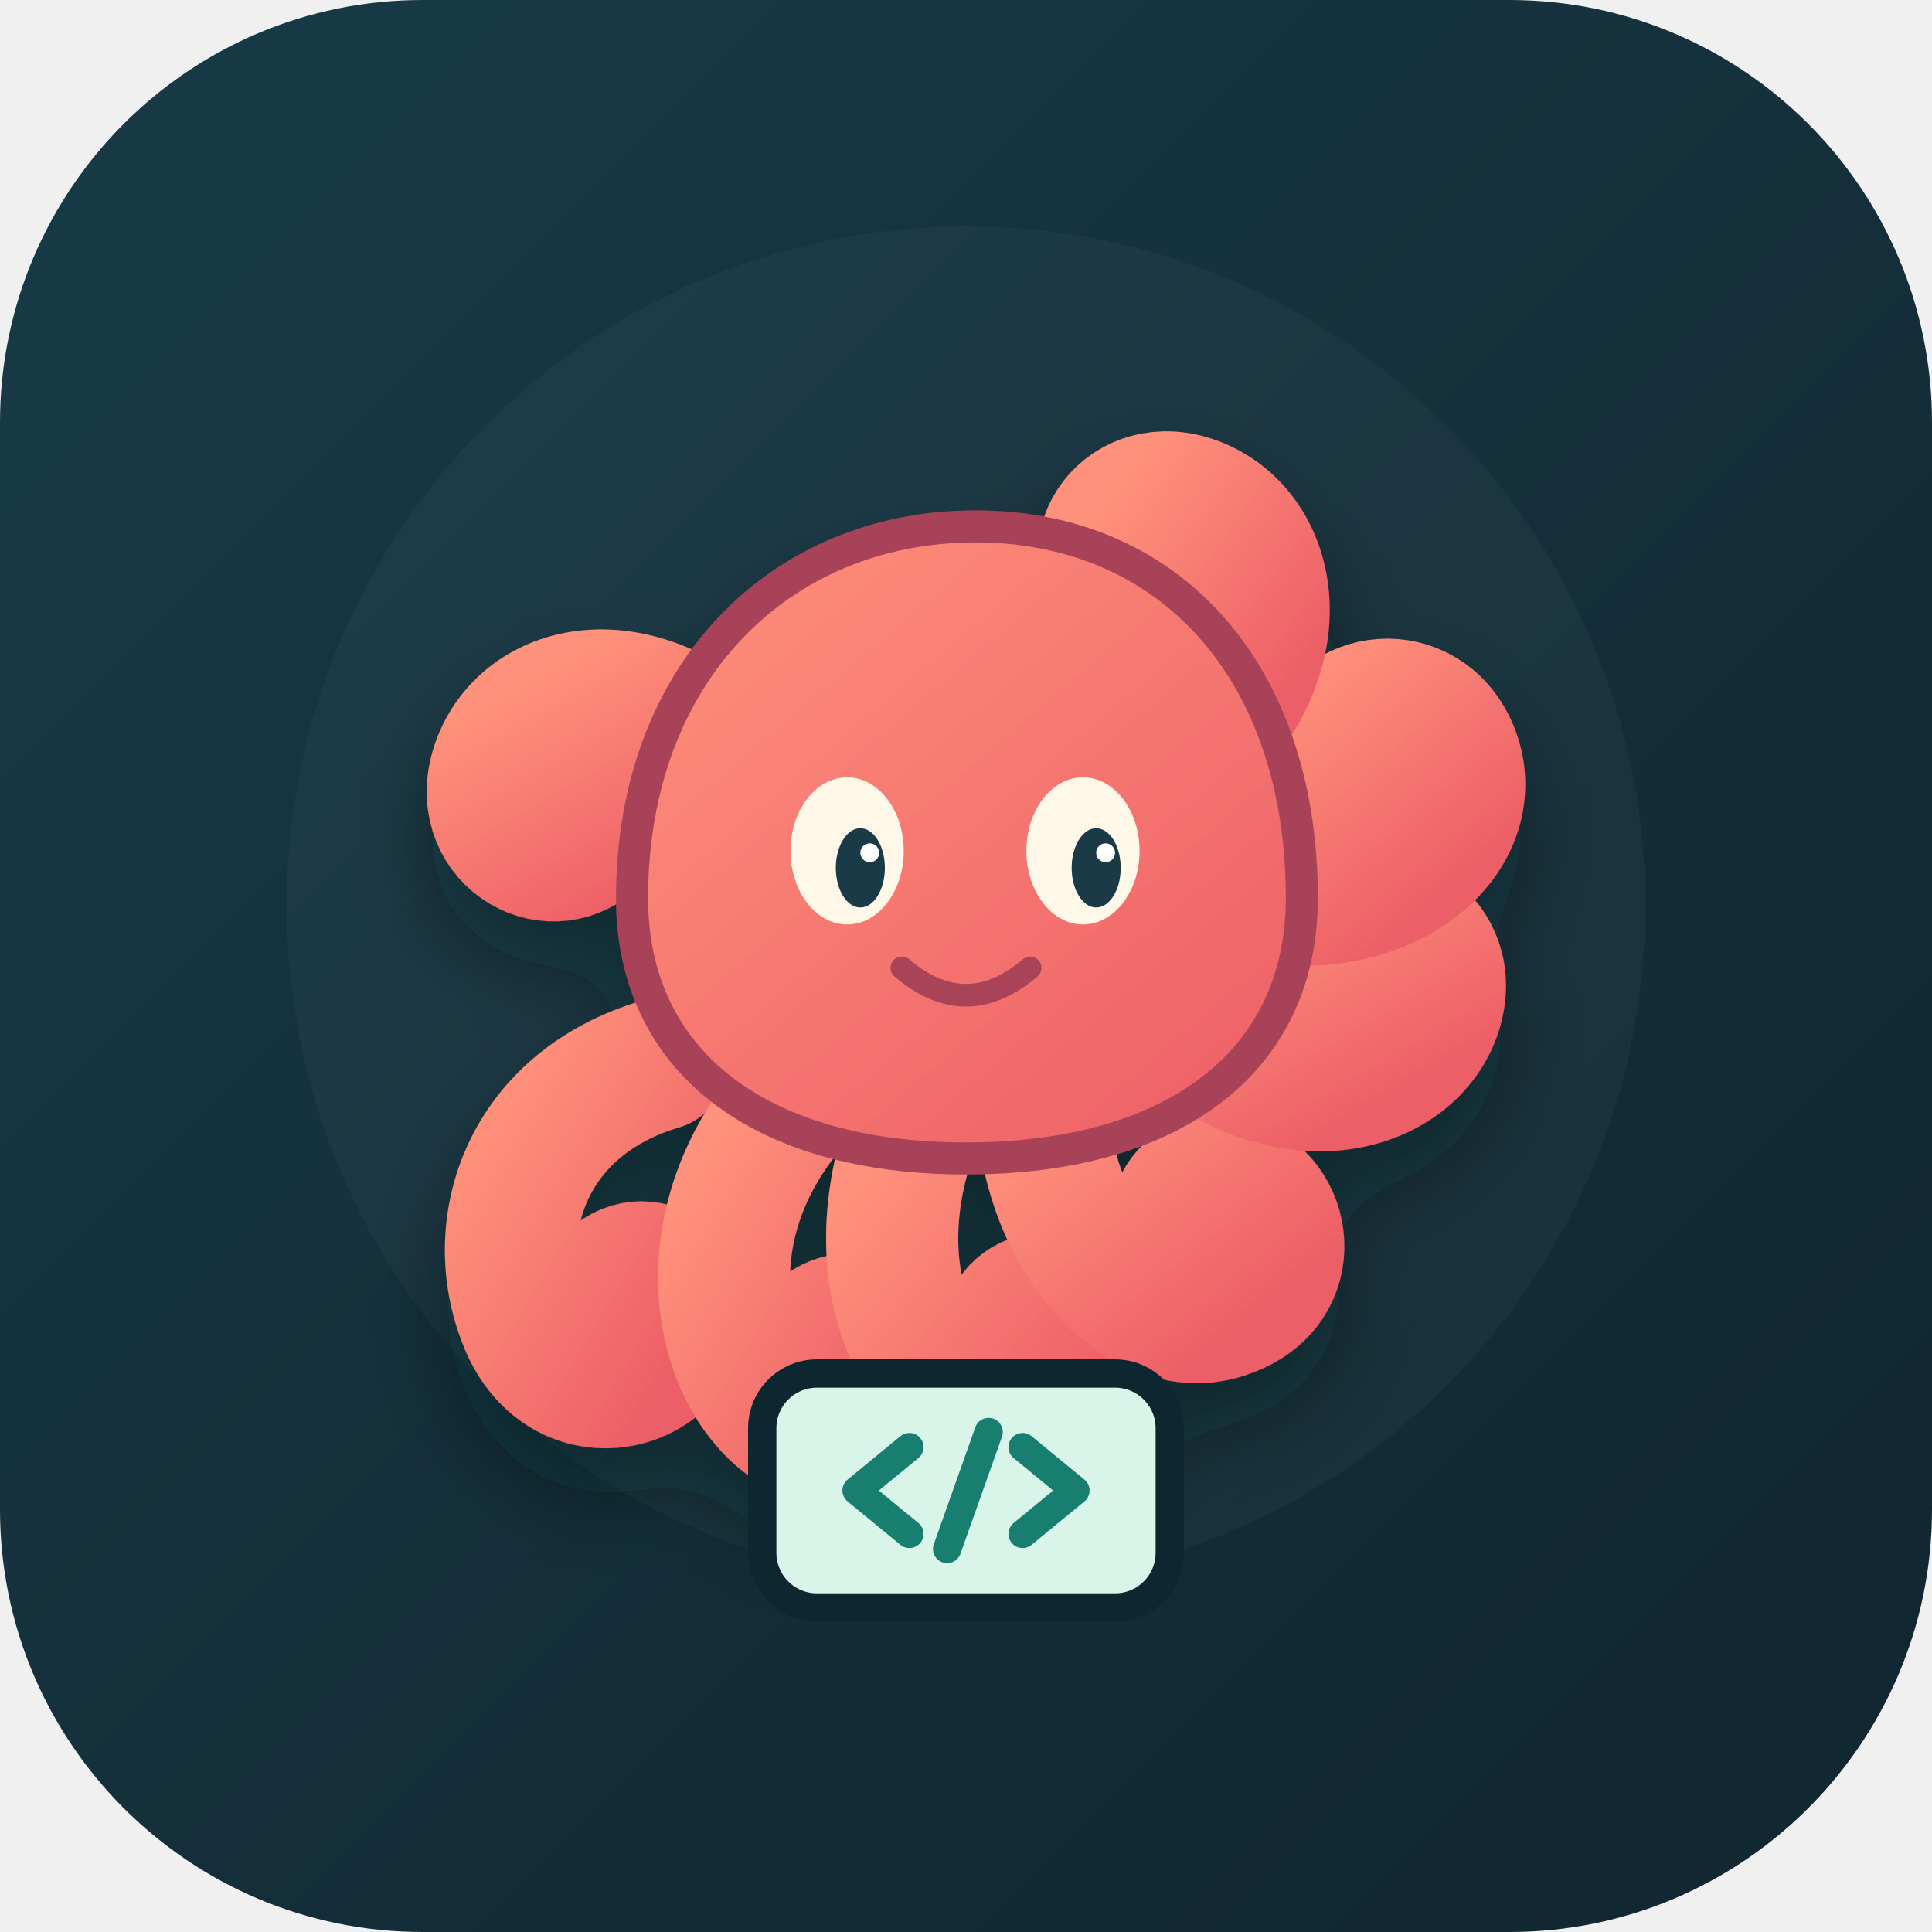
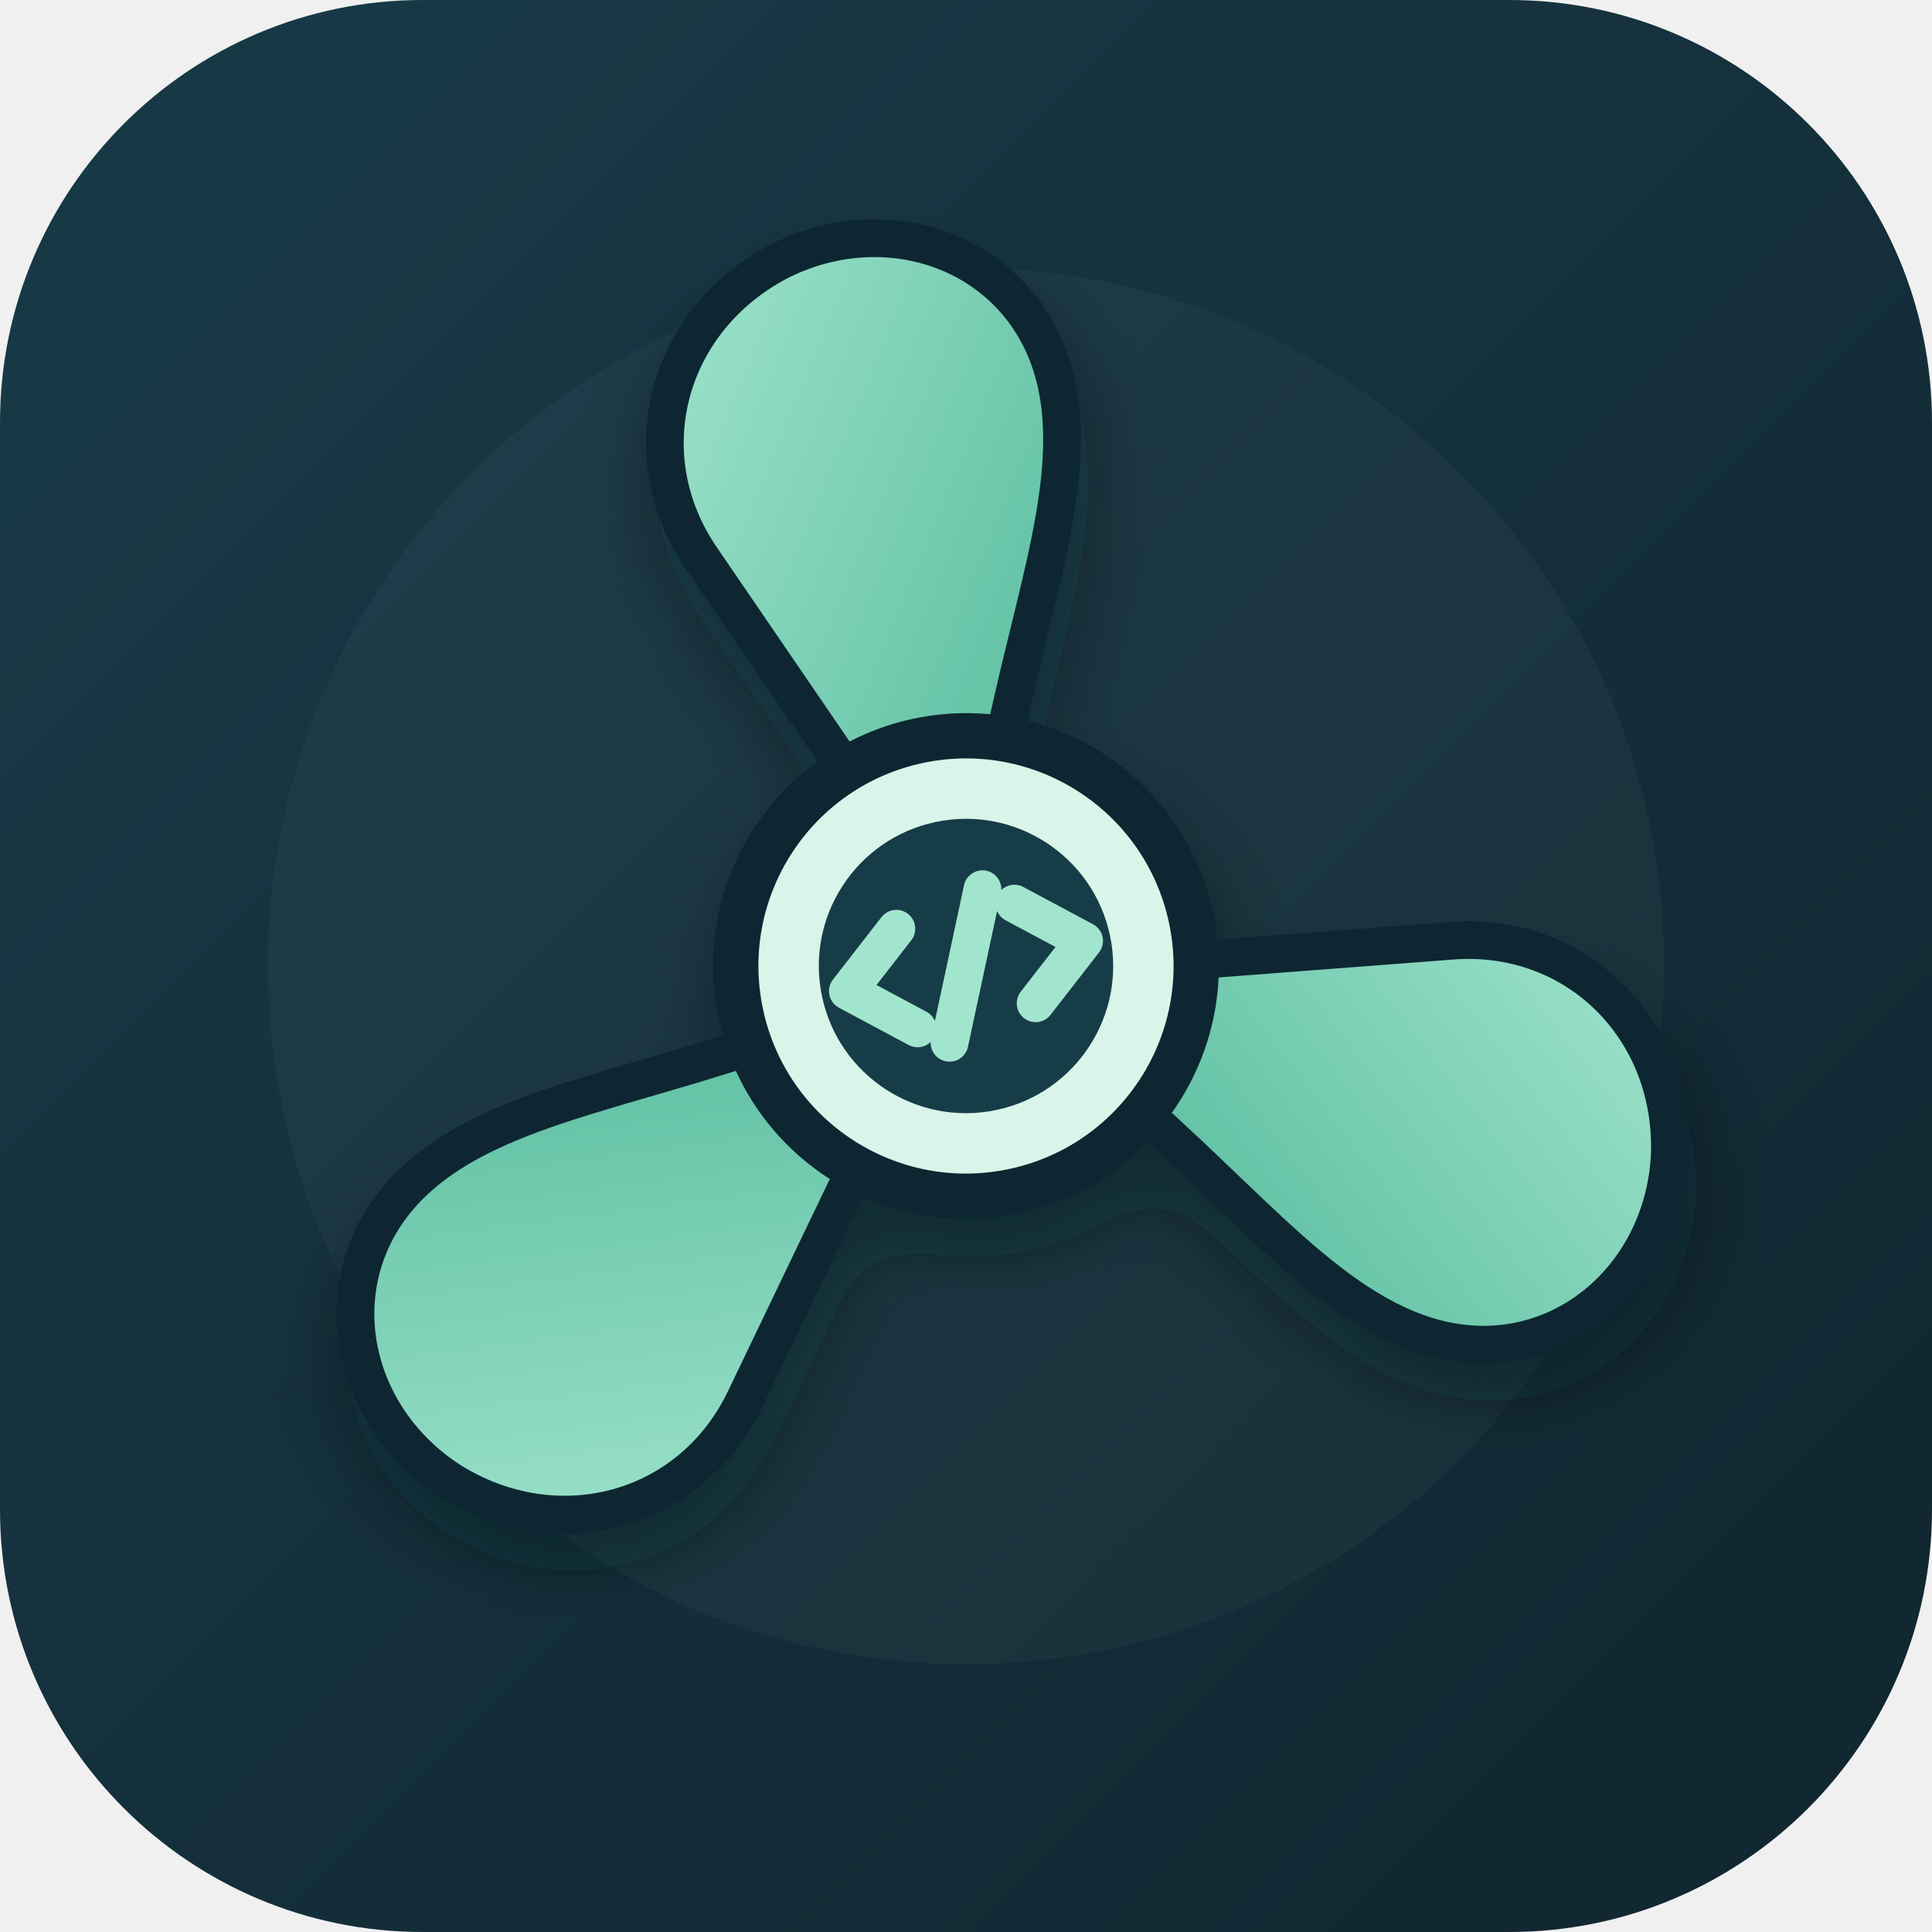
<svg xmlns="http://www.w3.org/2000/svg" width="1024" height="1024" viewBox="0 0 1024 1024">
  <defs>
    <linearGradient id="bg" x1="0" y1="0" x2="1" y2="1">
      <stop offset="0" stop-color="#183b48" />
      <stop offset="1" stop-color="#10252f" />
    </linearGradient>
-     <linearGradient id="body" x1="0" y1="0" x2="0.9" y2="1">
-       <stop offset="0" stop-color="#ff927b" />
-       <stop offset="1" stop-color="#ed5f67" />
+     <linearGradient id="spinner" x1="0" y1="0" x2="1" y2="1">
+       <stop offset="0" stop-color="#a2e5ce" />
+       <stop offset="1" stop-color="#51b899" />
    </linearGradient>
    <filter id="shadow" x="-30%" y="-30%" width="160%" height="170%">
-       <feDropShadow dx="0" dy="26" stdDeviation="22" flood-color="#07171d" flood-opacity=".42" />
+       <feDropShadow dx="0" dy="22" stdDeviation="18" flood-color="#07171d" flood-opacity=".38" />
    </filter>
  </defs>
  <rect width="1024" height="1024" rx="224" fill="url(#bg)" />
-   <circle cx="512" cy="480" r="360" fill="#ffffff" opacity=".035" />
-   <g filter="url(#shadow)" stroke="#a84358" stroke-width="17" stroke-linecap="round" stroke-linejoin="round">
-     <path d="M350 564 C279 585 258 650 278 700 C296 746 348 739 360 706 C370 678 339 659 321 682" fill="none" stroke="url(#body)" stroke-width="70" />
-     <path d="M416 590 C365 654 381 729 419 755 C453 778 487 744 473 714 C461 690 427 697 429 724" fill="none" stroke="url(#body)" stroke-width="70" />
-     <path d="M483 600 C454 683 492 746 537 753 C580 760 596 715 572 695 C551 678 524 696 539 721" fill="none" stroke="url(#body)" stroke-width="70" />
-     <path d="M552 586 C557 664 610 711 651 695 C690 681 682 635 653 627 C628 620 612 649 634 667" fill="none" stroke="url(#body)" stroke-width="70" />
-     <path d="M630 548 C687 594 748 576 761 536 C773 498 733 475 710 496 C690 515 708 546 736 534" fill="none" stroke="url(#body)" stroke-width="70" />
-     <path d="M666 475 C737 487 785 443 771 401 C758 363 712 367 702 397 C694 423 725 439 744 416" fill="none" stroke="url(#body)" stroke-width="70" />
-     <path d="M632 398 C687 348 676 286 637 268 C600 251 572 287 591 313 C607 335 639 321 627 292" fill="none" stroke="url(#body)" stroke-width="70" />
-     <path d="M395 408 C343 351 282 362 265 402 C249 440 287 466 312 447 C334 430 318 397 290 407" fill="none" stroke="url(#body)" stroke-width="70" />
-     <path d="M335 476 C335 356 414 279 517 279 C620 279 690 356 690 476 C690 562 623 614 512 614 C402 614 335 562 335 476 Z" fill="url(#body)" />
-   </g>
-   <ellipse cx="449" cy="451" rx="30" ry="39" fill="#fff8e9" stroke="none" />
-   <ellipse cx="574" cy="451" rx="30" ry="39" fill="#fff8e9" stroke="none" />
-   <ellipse cx="456" cy="460" rx="13" ry="21" fill="#193a46" stroke="none" />
-   <ellipse cx="581" cy="460" rx="13" ry="21" fill="#193a46" stroke="none" />
-   <circle cx="461" cy="452" r="5" fill="#ffffff" />
-   <circle cx="586" cy="452" r="5" fill="#ffffff" />
-   <path d="M478 513 Q512 542 546 513" fill="none" stroke="#a84358" stroke-width="12" stroke-linecap="round" />
-   <g transform="translate(512 790)">
-     <rect x="-108" y="-62" width="216" height="124" rx="29" fill="#d9f5e9" stroke="#0c2730" stroke-width="15" />
-     <path d="M-30 -23 L-58 0 L-30 23 M30 -23 L58 0 L30 23 M12 -31 L-10 31" fill="none" stroke="#187f70" stroke-width="15" stroke-linecap="round" stroke-linejoin="round" />
+   <circle cx="512" cy="512" r="370" fill="#ffffff" opacity=".035" />
+   <g filter="url(#shadow)" transform="rotate(-12 512 512)">
+     <g fill="url(#spinner)" stroke="#0c2730" stroke-width="20" stroke-linejoin="round">
+       <path d="M485 430 L420 272 C394 210 428 144 493 126 C558 109 622 151 623 219 C624 280 577 343 544 430 Z" />
+       <path d="M485 430 L420 272 C394 210 428 144 493 126 C558 109 622 151 623 219 C624 280 577 343 544 430 Z" transform="rotate(120 512 512)" />
+       <path d="M485 430 L420 272 C394 210 428 144 493 126 C558 109 622 151 623 219 C624 280 577 343 544 430 Z" transform="rotate(240 512 512)" />
+     </g>
+     <circle cx="512" cy="512" r="122" fill="#d9f5e9" stroke="#0c2730" stroke-width="24" />
+     <circle cx="512" cy="512" r="78" fill="#173c46" />
+     <path d="M480 485 L448 512 L480 539 M544 485 L576 512 L544 539 M529 474 L495 550" fill="none" stroke="#a2e5ce" stroke-width="20" stroke-linecap="round" stroke-linejoin="round" />
  </g>
</svg>
